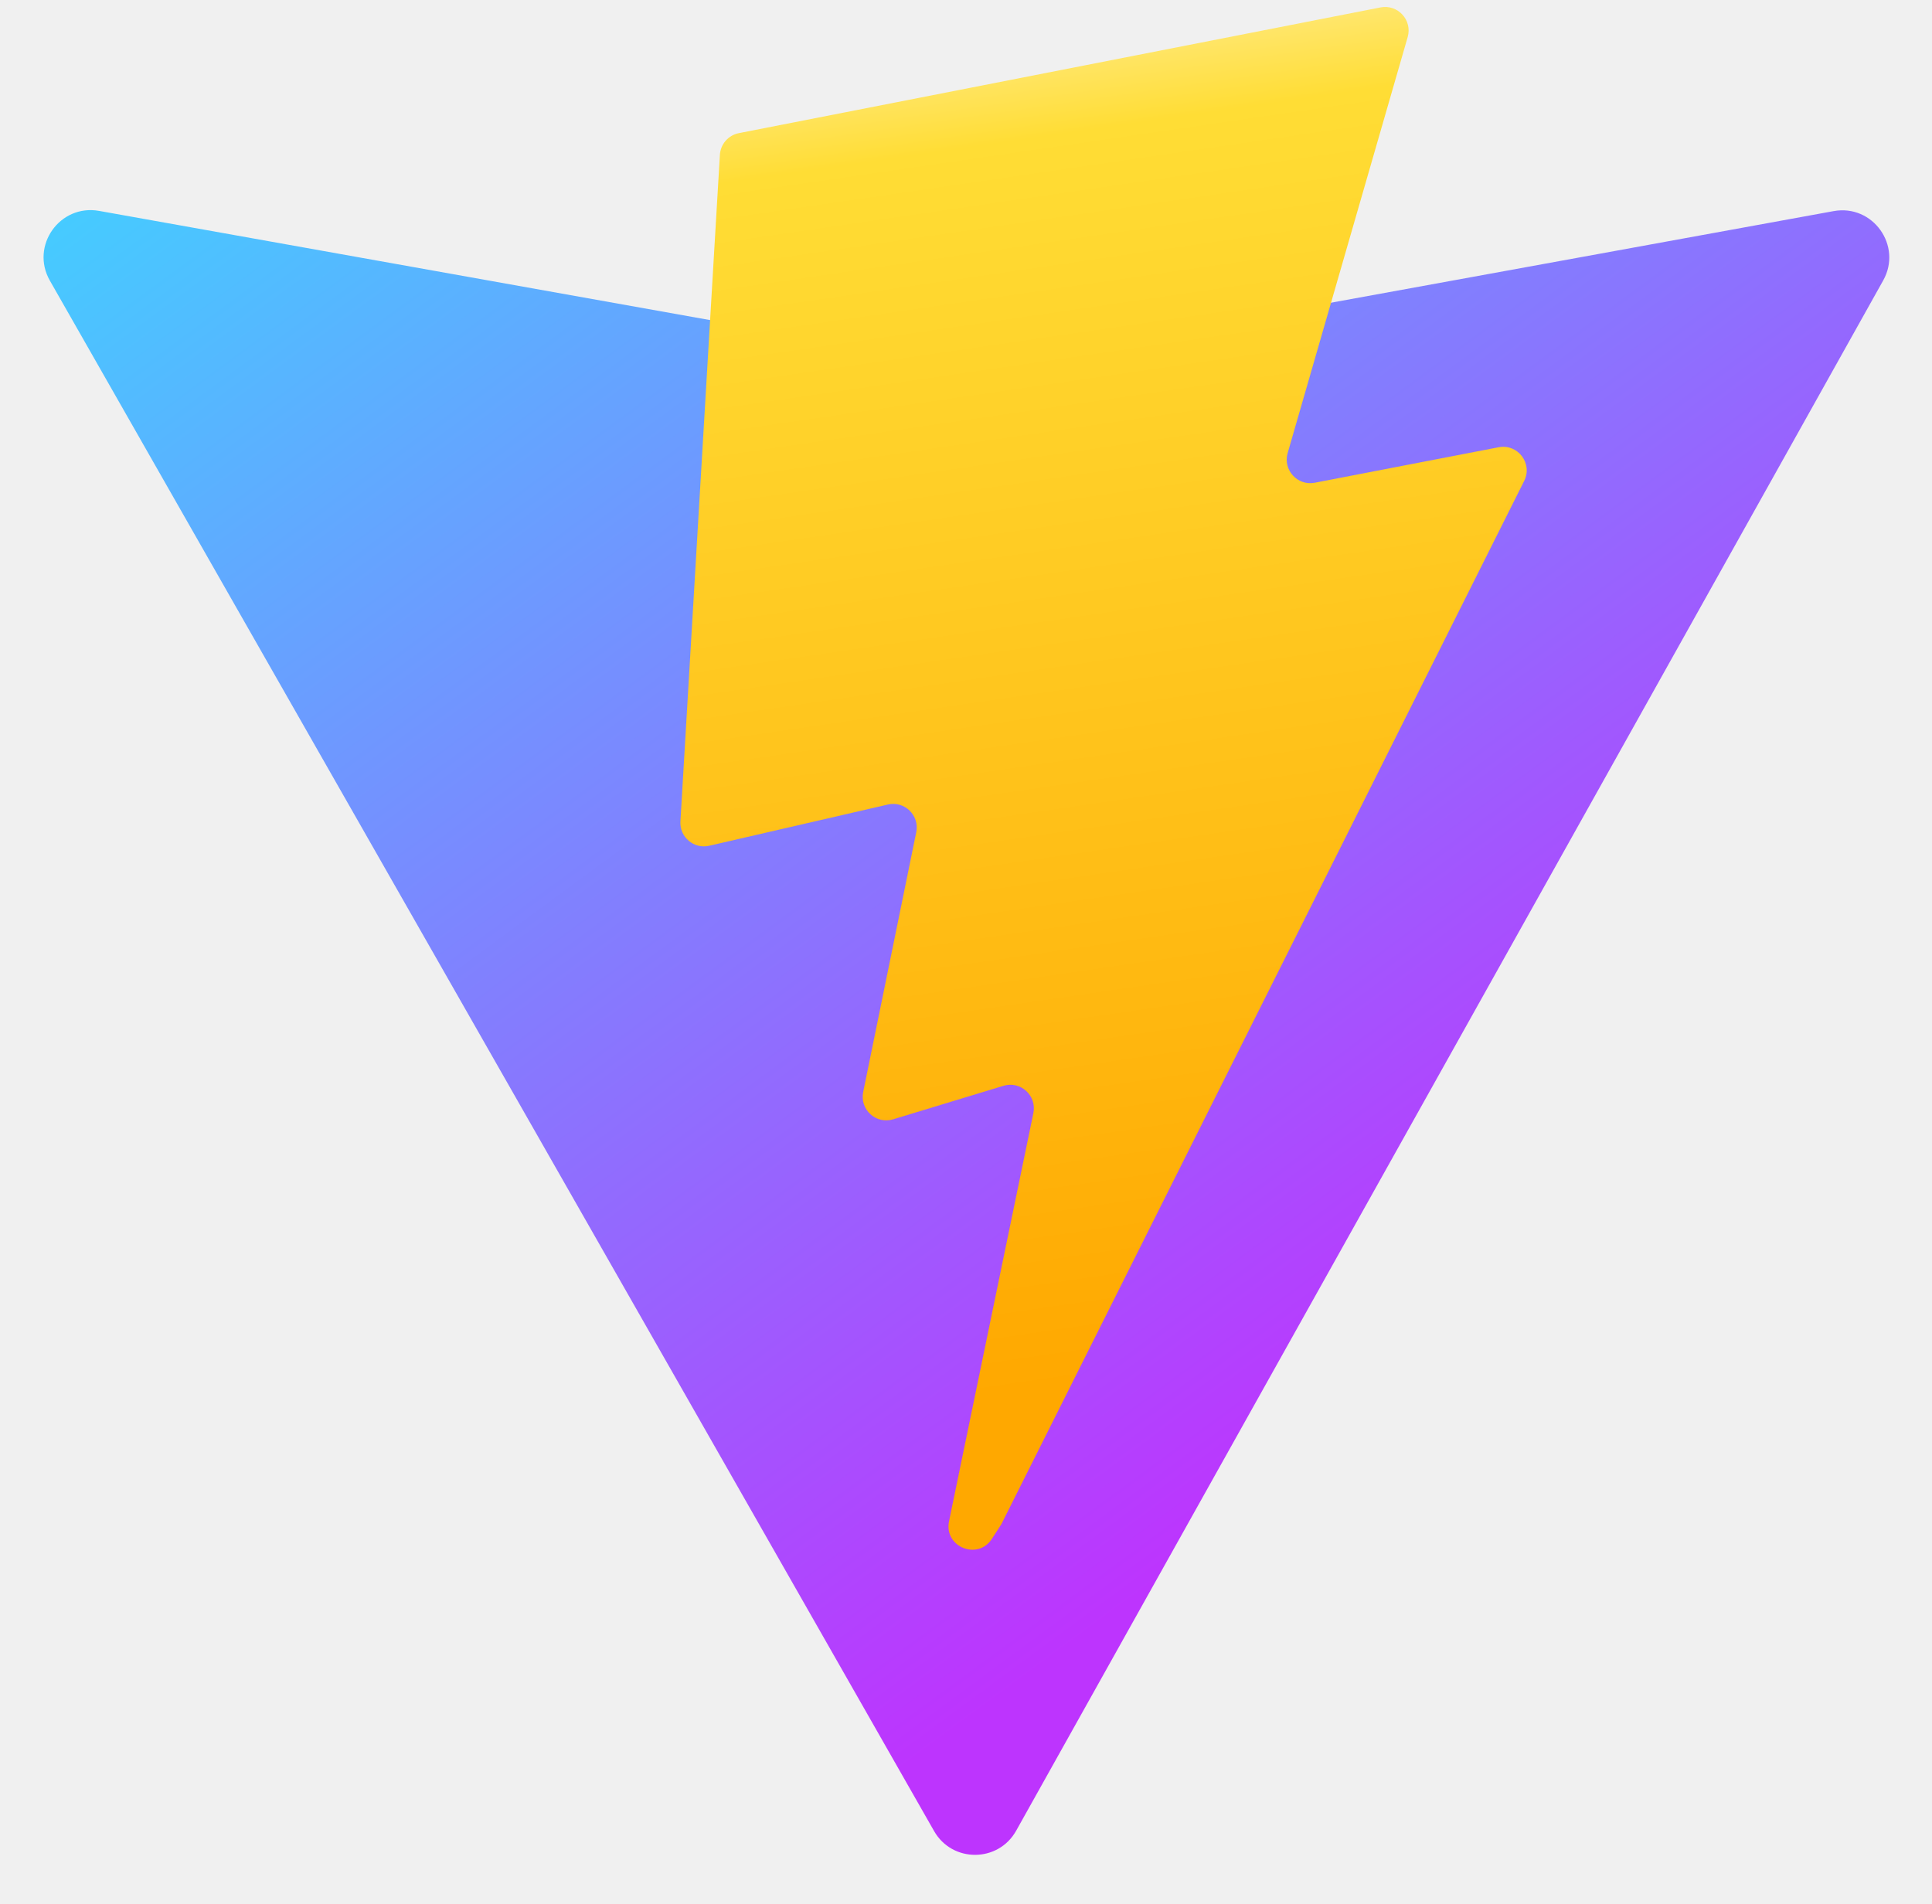
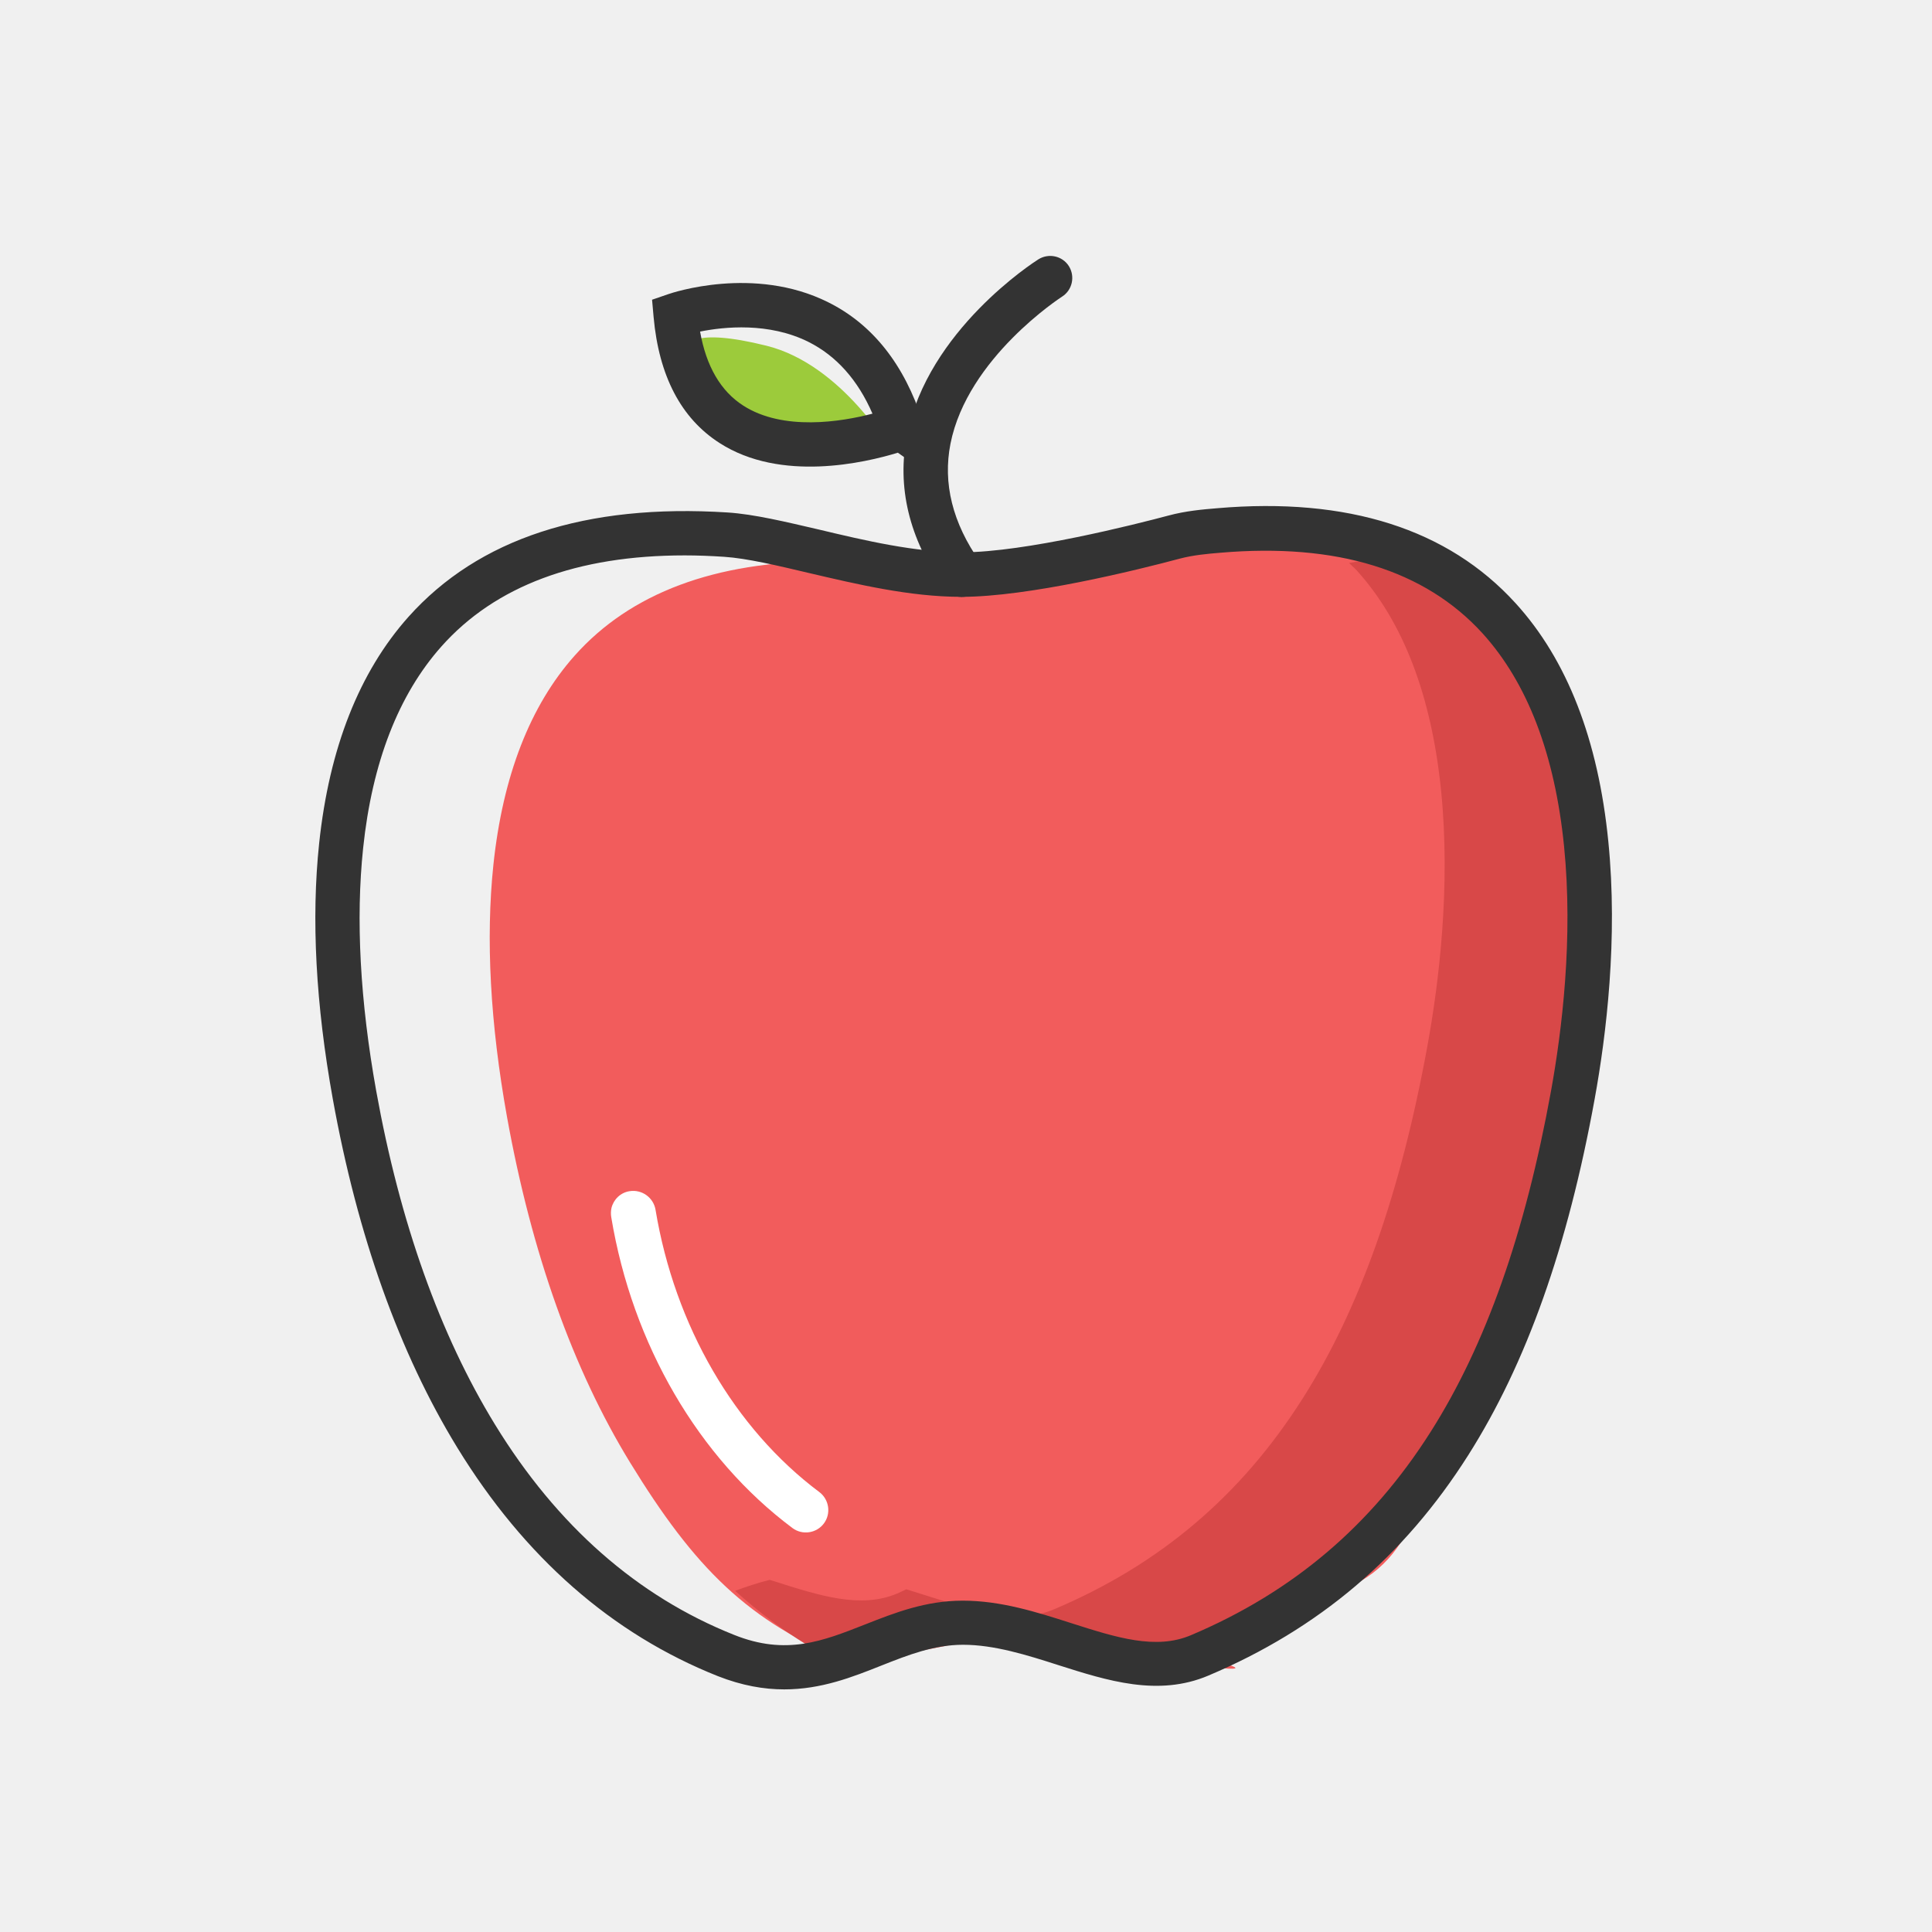
- <svg xmlns="http://www.w3.org/2000/svg" width="410" height="404" viewBox="0 0 410 404" fill="none">
-   <path d="M399.641 59.525L215.643 388.545C211.844 395.338 202.084 395.378 198.228 388.618L10.582 59.556C6.381 52.19 12.68 43.267 21.028 44.759L205.223 77.682C206.398 77.892 207.601 77.89 208.776 77.676L389.119 44.806C397.439 43.289 403.768 52.143 399.641 59.525Z" fill="url(#paint0_linear)" />
-   <path d="M292.965 1.574L156.801 28.255C154.563 28.694 152.906 30.59 152.771 32.866L144.395 174.33C144.198 177.662 147.258 180.248 150.51 179.498L188.42 170.749C191.967 169.931 195.172 173.055 194.443 176.622L183.18 231.775C182.422 235.487 185.907 238.661 189.532 237.56L212.947 230.446C216.577 229.344 220.065 232.527 219.297 236.242L201.398 322.875C200.278 328.294 207.486 331.249 210.492 326.603L212.5 323.5L323.454 102.072C325.312 98.365 322.108 94.137 318.036 94.923L279.014 102.454C275.347 103.161 272.227 99.746 273.262 96.158L298.731 7.867C299.767 4.273 296.636 0.855 292.965 1.574Z" fill="url(#paint1_linear)" />
+ <svg xmlns="http://www.w3.org/2000/svg" t="1657972437434" class="icon" viewBox="0 0 1024 1024" version="1.1" p-id="1171" width="200" height="200">
  <defs>
-     <linearGradient id="paint0_linear" x1="6" y1="33" x2="235" y2="344" gradientUnits="userSpaceOnUse">
-       <stop stop-color="#41D1FF" />
-       <stop offset="1" stop-color="#BD34FE" />
-     </linearGradient>
-     <linearGradient id="paint1_linear" x1="194.651" y1="8.818" x2="236.076" y2="292.989" gradientUnits="userSpaceOnUse">
-       <stop stop-color="#FFEA83" />
-       <stop offset="0.083" stop-color="#FFDD35" />
-       <stop offset="1" stop-color="#FFA800" />
-     </linearGradient>
+     <style type="text/css">@font-face { font-family: feedback-iconfont; src: url("//at.alicdn.com/t/font_1031158_u69w8yhxdu.woff2?t=1630033759944") format("woff2"), url("//at.alicdn.com/t/font_1031158_u69w8yhxdu.woff?t=1630033759944") format("woff"), url("//at.alicdn.com/t/font_1031158_u69w8yhxdu.ttf?t=1630033759944") format("truetype"); }
+ </style>
  </defs>
+   <path d="M472.71 239.43s-25.94 6.7-66.32-3.32c-40.38-10.03-48-40.89-48-40.89-4.45-6.63-0.36-7.98 6.05-11.79 0 0 1.39-10.23 41.77-0.2 40.38 10.02 66.5 56.2 66.5 56.2z" fill="#9CCB3B" p-id="1172" />
+   <path d="M438.29 297.5c-59.17 0-104.12 16.76-133.71 50-23.6 26.49-38.11 63.76-43.07 110.86-4.12 39.14-1.69 84.08 7.21 133.61 13.02 72.19 35.02 133.89 65.26 183.24 34.08 55.62 62.5 84.46 115.68 105.62 0 0 61.42-7.98 84.73-17.15 16.39-6.46 36.29 8.35 56.71 8.35 20.97 0 79.57 13.45 59.64 12.36-76.76-4.2 13.35-29.24 43.17-36.12 59.24-13.68 51.8-50.43 84.48-101.93 30.33-47.75 37.77-52.48 52-130.67 6.09-33.52 15.02-65.44 9.97-116-5.06-50.56 8.81-87.97-15.91-115.21-31.74-34.83-27.83-93.89-91.59-88.45-7.02 0.56-11.06-16.06-18.46-14.1-23.78 6.37-75.6 1.77-112.49 1.77-28.37 0-69.32 29.55-95.36 23.47-17.41-4.12-33.99-8.06-46.53-8.9-7.41-0.47-14.71-0.75-21.73-0.75z" fill="#F25C5C" p-id="1173" />
+   <path d="M475.57 844.59c1.65-0.7 3.18-1.51 4.81-2.23-15.1-4.58-30.66-8.42-47.05-8.42-9.08 0-17.41 1.39-25.37 3.42 0.62 0.2 1.26 0.39 1.89 0.59 24.9 7.95 46.44 14.78 65.72 6.64zM565.65 875.42c0.64 0.21 1.31 0.41 1.96 0.61 24.9 7.96 46.44 14.79 65.72 6.65 1.65-0.7 3.18-1.52 4.81-2.23-15.1-4.58-30.66-8.42-47.05-8.42-9.08 0-17.47 1.36-25.44 3.39z" fill="#F25C5C" p-id="1174" />
+   <path d="M765.09 770.98c30.33-47.75 51.97-109.08 66.19-187.26 6.08-33.52 12.27-84.08 7.21-134.64-5.06-50.56-20.13-89.89-44.86-117.13-15.18-16.66-34.28-28.62-56.95-36.11-1.31 0.1-2.52 0.07-3.84 0.18-5.57 0.44-11.79 1.18-17.84 2.38 1.3 1.31 2.74 2.45 3.99 3.82 24.72 27.24 39.79 66.57 44.85 117.13 5.05 50.56-1.13 101.13-7.21 134.64-14.23 78.18-35.87 139.52-66.2 187.26-32.68 51.5-75.75 88.02-131.74 111.7-19.29 8.15-40.82 1.31-65.73-6.65-4.16-1.33-8.37-2.66-12.59-3.94-1.63 0.72-3.16 1.54-4.81 2.23-19.28 8.15-40.82 1.31-65.72-6.65-0.62-0.2-1.26-0.39-1.89-0.59-6.32 1.61-12.41 3.61-18.33 5.82 16.64 15.08 34.67 27.64 54.03 37.66 3.48-1.29 6.97-2.63 10.56-4.05 16.38-6.46 33.33-13.11 53.75-13.11 20.25 0 39.28 5.86 57.68 11.74 7.97-2.03 16.35-3.39 25.44-3.39 16.38 0 31.95 3.84 47.05 8.42 53.62-23.72 95.24-59.48 126.96-109.46z" fill="#D84848" p-id="1175" />
+   <path d="M415.66 895.41c-10.75 0-22.39-1.99-35.22-7.04-56.07-22.3-102.47-63.02-138.05-121.07-30.7-50.11-52.91-112.32-66-184.82-9.03-50.02-11.47-95.61-7.23-135.52 5.33-50.38 21.22-90.74 47.31-119.99 37.11-41.53 93.98-60.13 169.11-55.35 14.08 0.9 30.88 4.97 48.75 9.12 23.84 5.69 50.74 12.01 75.39 12.01 33.68 0 92.36-14.9 109.6-19.5 9.03-2.44 18.06-3.25 25.83-3.88 69.07-5.96 122.34 11.02 158.09 50.29 27.36 29.97 43.88 72.5 49.21 126.4 5.15 51.46-1.08 102.56-7.23 136.33-14.26 78.46-36.2 140.31-67.08 188.97-34.13 53.81-79.18 92-137.69 116.74-26.64 11.29-53.54 2.71-79.64-5.6-16.61-5.33-33.86-10.74-50.38-10.74-15.26 0-28.89 5.33-43.25 11.01-15.4 6.14-31.93 12.64-51.52 12.64z m-52.73-601.04c-57.06 0-100.4 16.16-128.93 48.22-22.75 25.55-36.75 61.48-41.53 106.9-3.97 37.74-1.63 81.08 6.95 128.84 12.55 69.61 33.76 129.11 62.93 176.69 32.86 53.63 75.48 91.1 126.76 111.51 27.54 11.02 46.86 3.34 69.34-5.51 15.8-6.23 32.14-12.64 51.83-12.64 20.22 0 39.18 6.05 57.51 11.92 24.02 7.68 44.78 14.27 63.38 6.41 53.99-22.84 95.52-58.06 127.04-107.71 29.25-46.04 50.11-105.18 63.83-180.57 5.87-32.32 11.83-81.08 6.95-129.83-4.88-48.75-19.41-86.68-43.25-112.95-30.61-33.59-77.29-47.94-138.77-42.7-6.77 0.54-14.62 1.26-21.76 3.16-22.93 6.14-80.09 20.23-115.66 20.23-27.36 0-55.71-6.77-80.81-12.64-16.79-3.97-32.77-7.77-44.87-8.58-7.12-0.47-14.17-0.75-20.94-0.75z m0 0" fill="#333333" p-id="1176" />
+   <path d="M509.74 316.4c-3.7 0-7.31-1.71-9.57-4.96-18.33-26.09-24.92-53.36-19.41-80.9 11.01-55.44 67.17-91.55 69.61-93.09 5.51-3.43 12.73-1.81 16.16 3.61 3.43 5.51 1.8 12.73-3.61 16.16-0.54 0.36-50.11 32.41-59.14 77.92-4.15 20.95 1.08 42.08 15.62 62.66 3.7 5.33 2.44 12.64-2.89 16.34a11.179 11.179 0 0 1-6.77 2.26z m0 0" fill="#333333" p-id="1177" />
+   <path d="M499.72 256.82l-23.83-16.88c-17.43 5.32-62.03 15.8-94.53-5.15-20.4-13.09-32.14-35.57-34.94-66.81l-0.81-9.12 8.67-2.98c1.81-0.63 45.32-15.35 84.69 4.33 23.57 11.73 40.36 33.05 50.02 63.11l10.73 33.5z m-128.66-81.08c3.25 18.41 10.93 31.6 22.93 39.27 21.13 13.54 51.91 8.58 68.44 4.24-7.76-17.88-19.14-30.61-33.86-38.01-21.12-10.56-44.87-8.03-57.51-5.5z m0 0" fill="#333333" p-id="1178" />
+   <path d="M324.1 640.22c1.11-4.48 4.76-8.14 9.61-8.87 6.48-1.03 12.6 3.33 13.73 9.82 10.2 61.49 41.83 115.95 86.8 149.64 5.23 3.9 6.35 11.42 2.44 16.65-3.9 5.23-11.42 6.35-16.65 2.44-49.86-37.27-84.86-97.33-96.05-164.73-0.29-1.8-0.22-3.39 0.12-4.95" fill="#FFFFFF" p-id="1179" />
</svg>
